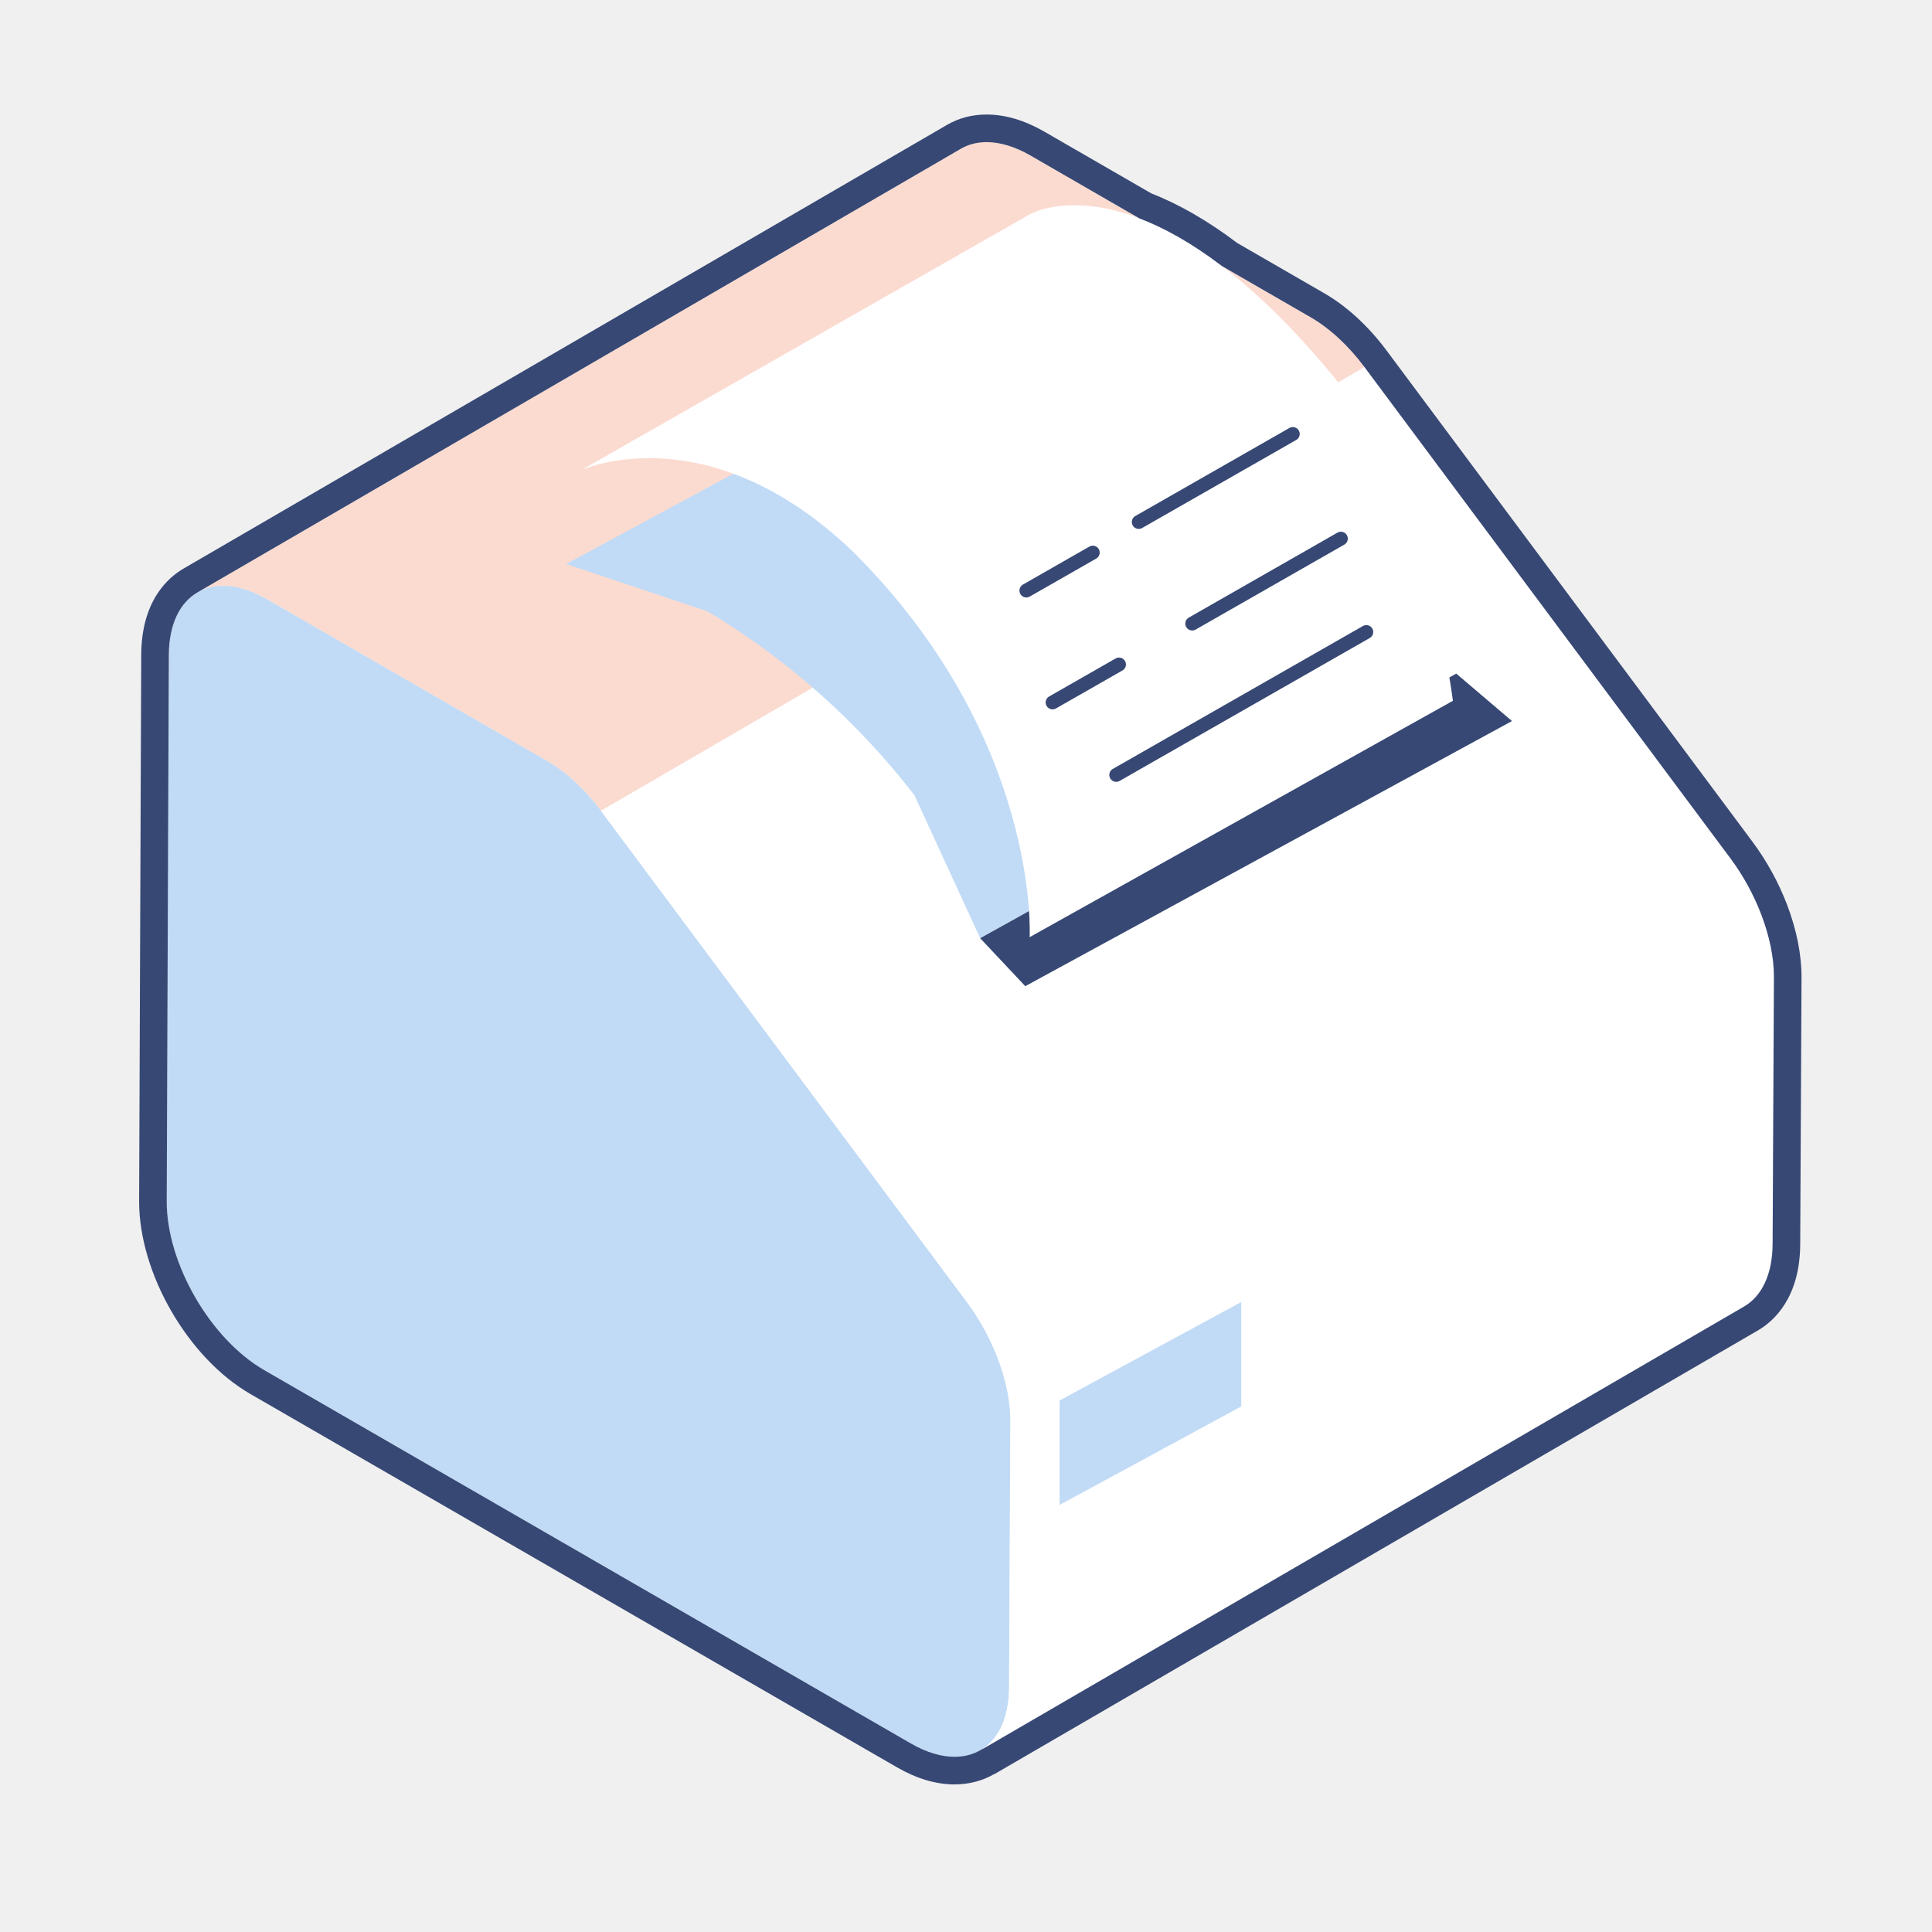
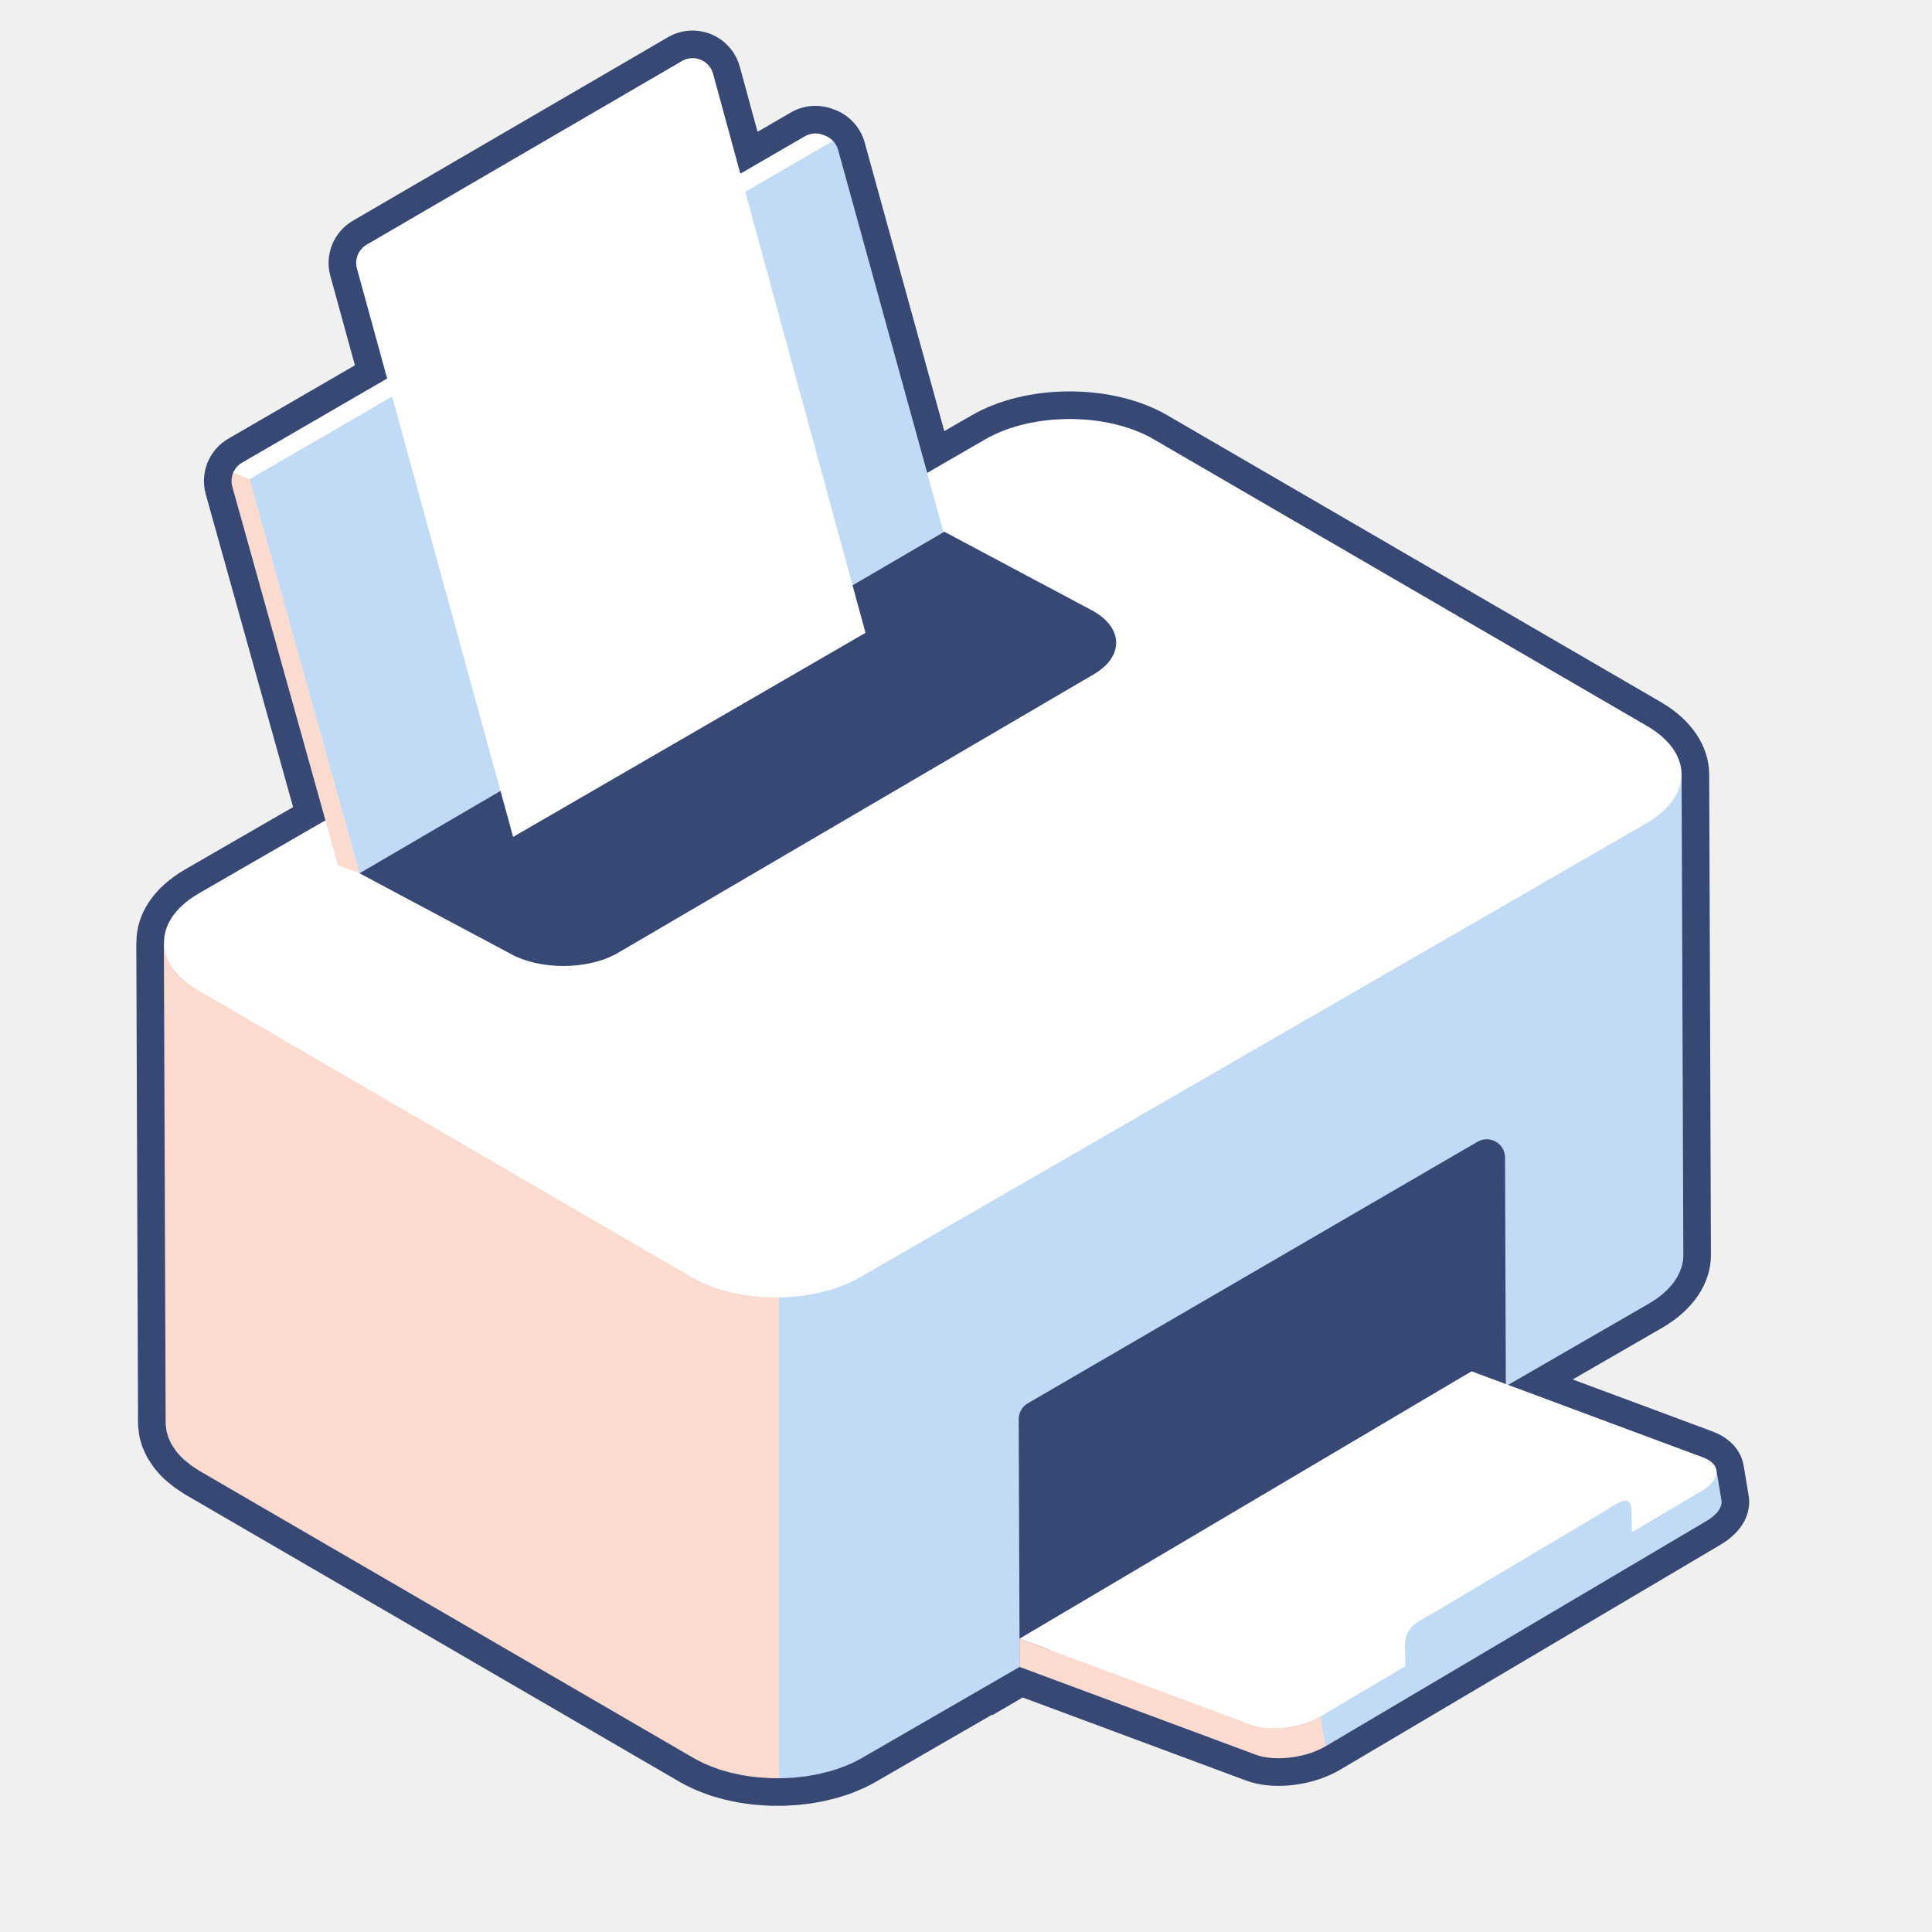
- <svg xmlns="http://www.w3.org/2000/svg" id="b" viewBox="0 0 280 280">
-   <g id="bm">
-     <g style="isolation:isolate;">
-       <path d="m28.601,85.864L139.26,21.556c2.58-1.5,6.155-1.286,10.101.992L38.703,86.856c-3.946-2.278-7.521-2.491-10.101-.992Z" style="fill:#fbdbd0;" />
-       <polygon points="38.703 86.856 149.361 22.548 189.923 45.967 79.265 110.274 38.703 86.856" style="fill:#fbdbd0;" />
-       <path d="m79.265,110.274l110.658-64.308c2.789,1.61,5.511,4.125,7.83,7.237l-110.658,64.308c-2.319-3.111-5.041-5.627-7.83-7.237Z" style="fill:#fbdbd0;" />
-       <path d="m79.265,110.274c2.789,1.61,5.511,4.125,7.83,7.237l53.024,71.184c3.956,5.305,6.329,11.783,6.313,17.249l-.19,38.618c-.025,9.005-6.398,12.637-14.235,8.112l-93.701-54.098c-7.837-4.525-14.168-15.491-14.143-24.496l.305-79.123c.025-9.006,6.398-12.627,14.235-8.102l40.562,23.419Z" style="fill:#c1dbf6;" />
-       <path d="m255.263,132.562l-110.683,64.247c1.193,3.113,1.859,6.263,1.851,9.135l-.19,38.618c-.013,4.474-1.592,7.621-4.139,9.101l110.658-64.307c2.547-1.48,4.126-4.628,4.139-9.101l.19-38.618c.008-2.853-.648-5.981-1.826-9.074Z" style="fill:#fff;" />
-       <polygon points="87.094 117.511 140.118 188.695 250.776 124.387 197.753 53.203 87.094 117.511" style="fill:#fff;" />
-       <path d="m250.776,124.387l-110.658,64.308c1.878,2.518,3.384,5.302,4.462,8.114l110.683-64.247c-1.08-2.834-2.596-5.639-4.487-8.175Z" style="fill:#fff;" />
-     </g>
-     <path d="m142.053,135.971l-9.536-20.735c-8.242-10.664-18.404-19.694-29.964-26.623l-20.51-6.873,56.467-30.485,37.69,18.02,27.332,32.53-61.478,34.167Z" style="fill:#c1dbf6;" />
-     <polygon points="219.129 104.5 148.592 142.924 142.053 135.971 211.052 97.624 219.129 104.5" style="fill:#374874;" />
-     <path d="m149.223,135.821s1.593-28.68-25.493-55.766c-21.111-20.315-39.434-11.95-39.434-11.95l64.945-37.044s16.991-9.923,44.993,24.696c13.225,19.496,16.331,45.808,16.331,45.808l-61.342,34.256Z" style="fill:#fff;" />
-     <path d="m198.018,91.596l-36.248,20.713" style="fill:none; stroke:#374874; stroke-linecap:round; stroke-linejoin:round; stroke-width:2px;" />
-     <path d="m194.332,78.061l-21.549,12.314" style="fill:none; stroke:#374874; stroke-linecap:round; stroke-linejoin:round; stroke-width:2px;" />
-     <path d="m187.364,62.894l-22.331,12.76" style="fill:none; stroke:#374874; stroke-linecap:round; stroke-linejoin:round; stroke-width:2px;" />
-     <path d="m158.378,80.083l-9.633,5.505" style="fill:none; stroke:#374874; stroke-linecap:round; stroke-linejoin:round; stroke-width:2px;" />
-     <path d="m162.179,96.299l-9.633,5.505" style="fill:none; stroke:#374874; stroke-linecap:round; stroke-linejoin:round; stroke-width:2px;" />
-     <path d="m142.988,20.599c1.918,0,4.083.626,6.373,1.949l15.761,9.099c3.48,1.326,7.482,3.49,11.97,6.911l12.832,7.408c2.789,1.61,5.511,4.125,7.83,7.236h0l53.024,71.184c1.891,2.536,3.407,5.341,4.487,8.175,1.179,3.094,1.835,6.221,1.826,9.074l-.19,38.618c-.013,4.474-1.592,7.621-4.139,9.102l-110.658,64.307c.156-.091.297-.207.446-.31-1.187.824-2.611,1.257-4.206,1.257-1.907,0-4.059-.62-6.337-1.935l-93.701-54.098c-7.837-4.524-14.168-15.491-14.143-24.496l.305-79.123c.013-4.487,1.602-7.635,4.162-9.107-.009.005-.019.009-.028.014L139.26,21.556c1.083-.629,2.341-.957,3.728-.957m0-4c-2.096,0-4.027.504-5.738,1.499L26.592,82.405l.001.002c-2.299,1.337-6.103,4.73-6.125,12.539l-.305,79.118c-.03,10.446,7.061,22.733,16.143,27.976l93.701,54.098c2.84,1.64,5.645,2.472,8.337,2.472,2.082,0,4.055-.519,5.758-1.508l.012.02,110.658-64.307c2.28-1.325,6.107-4.717,6.129-12.549l.19-38.61c.009-3.273-.713-6.907-2.088-10.518-1.229-3.227-2.965-6.389-5.018-9.143l-53.022-71.183c-2.647-3.552-5.772-6.425-9.037-8.31l-12.614-7.282c-4.217-3.191-8.405-5.609-12.457-7.193l-15.492-8.943c-2.856-1.649-5.673-2.485-8.373-2.485h0Z" style="fill:#374874;" />
-     <polygon points="179.894 203.831 153.562 218.105 153.562 202.968 179.894 188.695 179.894 203.831" style="fill:#c1dbf6;" />
-   </g>
+ <svg xmlns="http://www.w3.org/2000/svg" width="64" height="64" viewBox="0 0 64 64" fill="none">
+   <path d="M6.59 29.592C5.049 30.482 5.041 31.924 6.572 32.814L22.922 42.316C24.453 43.206 26.944 43.206 28.485 42.316L54.543 27.271C56.084 26.381 56.092 24.939 54.561 24.049L38.211 14.547C36.68 13.658 34.19 13.658 32.649 14.547L6.59 29.592Z" fill="white" />
+   <path d="M25.79 42.981C25.718 42.982 25.646 42.981 25.574 42.98C25.517 42.979 25.46 42.977 25.403 42.975C25.315 42.971 25.226 42.965 25.138 42.957C25.091 42.953 25.044 42.95 24.998 42.946C24.847 42.93 24.698 42.909 24.551 42.883C24.501 42.874 24.452 42.863 24.403 42.853C24.33 42.838 24.257 42.824 24.185 42.807C24.133 42.794 24.082 42.779 24.03 42.765C23.962 42.746 23.894 42.728 23.828 42.707C23.79 42.695 23.753 42.681 23.715 42.668C23.609 42.632 23.506 42.593 23.406 42.551C23.368 42.536 23.33 42.52 23.293 42.503C23.165 42.446 23.04 42.384 22.922 42.316L6.572 32.814C6.519 32.783 6.472 32.75 6.423 32.718C6.375 32.687 6.326 32.656 6.281 32.624C6.242 32.595 6.208 32.566 6.172 32.537C6.13 32.504 6.088 32.471 6.051 32.437C5.991 32.384 5.936 32.33 5.885 32.274C5.876 32.264 5.868 32.254 5.859 32.244C5.821 32.202 5.788 32.158 5.755 32.114C5.721 32.069 5.691 32.023 5.663 31.977C5.645 31.948 5.626 31.919 5.61 31.89C5.588 31.849 5.57 31.808 5.553 31.767C5.539 31.736 5.524 31.704 5.512 31.672C5.498 31.633 5.489 31.593 5.478 31.554C5.47 31.52 5.459 31.487 5.453 31.453C5.446 31.412 5.443 31.371 5.439 31.33C5.436 31.291 5.429 31.253 5.429 31.214L5.487 47.139C5.487 47.15 5.488 47.161 5.488 47.173C5.489 47.2 5.495 47.227 5.497 47.254C5.501 47.295 5.504 47.336 5.511 47.377C5.513 47.385 5.512 47.392 5.514 47.399C5.519 47.425 5.53 47.452 5.537 47.478C5.547 47.517 5.556 47.557 5.57 47.596C5.573 47.604 5.574 47.612 5.577 47.62C5.586 47.644 5.6 47.668 5.611 47.692C5.629 47.733 5.646 47.773 5.668 47.814C5.673 47.824 5.677 47.834 5.682 47.844C5.693 47.863 5.709 47.882 5.721 47.901C5.749 47.947 5.78 47.993 5.813 48.039C5.823 48.052 5.83 48.066 5.84 48.079C5.864 48.109 5.891 48.139 5.917 48.168C5.926 48.178 5.934 48.188 5.943 48.199C5.987 48.247 6.034 48.294 6.084 48.341C6.092 48.348 6.101 48.354 6.109 48.361C6.146 48.395 6.188 48.428 6.23 48.461C6.266 48.49 6.301 48.52 6.339 48.548C6.384 48.58 6.433 48.611 6.481 48.642C6.515 48.665 6.546 48.688 6.582 48.71C6.598 48.719 6.614 48.729 6.63 48.738L22.981 58.24C23.098 58.308 23.223 58.37 23.352 58.428C23.389 58.444 23.426 58.46 23.464 58.475C23.564 58.518 23.667 58.557 23.773 58.593C23.797 58.601 23.819 58.611 23.843 58.619C23.857 58.623 23.872 58.627 23.886 58.631C23.953 58.652 24.02 58.671 24.089 58.689C24.14 58.703 24.191 58.718 24.243 58.731C24.315 58.748 24.388 58.763 24.46 58.777C24.503 58.786 24.544 58.797 24.587 58.804C24.594 58.806 24.602 58.806 24.609 58.807C24.756 58.833 24.905 58.854 25.056 58.87C25.067 58.871 25.078 58.873 25.089 58.874C25.124 58.878 25.16 58.878 25.196 58.881C25.285 58.889 25.373 58.895 25.462 58.899C25.483 58.9 25.504 58.903 25.525 58.903C25.561 58.904 25.596 58.903 25.632 58.904C25.689 58.905 25.747 58.905 25.804 58.904V42.98C25.799 42.98 25.794 42.98 25.79 42.981Z" fill="#FBDBD0" />
+   <path d="M55.704 25.649C55.706 26.236 55.319 26.823 54.543 27.271L28.485 42.316C28.392 42.369 28.296 42.419 28.196 42.467C28.163 42.482 28.128 42.496 28.094 42.511C28.029 42.54 27.963 42.569 27.896 42.595C27.759 42.648 27.618 42.696 27.474 42.738C27.429 42.751 27.384 42.762 27.339 42.774C27.258 42.795 27.177 42.816 27.095 42.834C27.041 42.846 26.986 42.856 26.932 42.867C26.863 42.88 26.793 42.892 26.723 42.903C26.665 42.912 26.606 42.92 26.548 42.928C26.482 42.936 26.417 42.944 26.351 42.95C26.29 42.956 26.23 42.961 26.169 42.965C26.103 42.97 26.036 42.973 25.969 42.976C25.914 42.978 25.859 42.979 25.804 42.98V58.904C25.818 58.904 25.833 58.905 25.848 58.905C25.875 58.904 25.901 58.906 25.928 58.905C25.961 58.904 25.994 58.901 26.027 58.9C26.094 58.897 26.161 58.894 26.227 58.889C26.257 58.887 26.286 58.887 26.315 58.884C26.347 58.882 26.378 58.877 26.409 58.874C26.475 58.868 26.54 58.86 26.605 58.852C26.636 58.848 26.667 58.846 26.698 58.842C26.726 58.838 26.753 58.831 26.781 58.827C26.851 58.816 26.921 58.804 26.99 58.791C27.022 58.785 27.055 58.781 27.088 58.774C27.11 58.769 27.131 58.763 27.153 58.758C27.235 58.74 27.316 58.719 27.397 58.698C27.43 58.689 27.465 58.683 27.498 58.673C27.51 58.67 27.52 58.665 27.532 58.662C27.676 58.62 27.817 58.572 27.954 58.519C27.961 58.517 27.969 58.515 27.976 58.512C28.036 58.488 28.095 58.461 28.153 58.435C28.187 58.42 28.222 58.406 28.254 58.391C28.354 58.343 28.45 58.294 28.543 58.24L54.601 43.195C55.377 42.748 55.764 42.16 55.762 41.573L55.704 25.649Z" fill="#C1DBF6" />
+   <path d="M31.283 17.729L27.668 4.622L8.266 15.873L11.909 28.928L31.283 17.729Z" fill="#C1DBF6" />
+   <path d="M27.669 4.622L26.952 4.346L7.549 15.598L8.266 15.873L27.669 4.622Z" fill="white" />
+   <path d="M11.193 28.653L11.909 28.928L8.266 15.873L7.549 15.598L11.193 28.653Z" fill="#FBDBD0" />
+   <path d="M11.909 28.928L16.859 31.567C17.852 32.144 19.468 32.144 20.468 31.567L36.221 22.343C37.221 21.766 37.226 20.83 36.233 20.252L31.283 17.614" fill="#374874" />
+   <path d="M33.746 47.012L33.776 55.232L49.883 45.865L49.856 38.343C49.854 37.877 49.348 37.587 48.945 37.822L34.048 46.486C33.86 46.595 33.746 46.795 33.746 47.012Z" fill="#374874" />
+   <path d="M28.671 20.963L23.382 1.561L11.681 8.375L16.998 27.724L28.671 20.963Z" fill="white" />
+   <path d="M57.025 49.697C57.025 49.696 57.024 49.694 57.024 49.692L56.858 48.698C56.862 48.723 56.863 48.749 56.861 48.774C56.861 48.78 56.861 48.786 56.86 48.791C56.858 48.817 56.855 48.842 56.847 48.868C56.847 48.87 56.846 48.872 56.846 48.874C56.839 48.898 56.829 48.922 56.817 48.947C56.815 48.953 56.812 48.959 56.809 48.964C56.796 48.99 56.781 49.016 56.763 49.042C56.759 49.048 56.755 49.053 56.751 49.057C56.736 49.079 56.719 49.1 56.7 49.121C56.691 49.131 56.682 49.141 56.672 49.151C56.657 49.167 56.64 49.182 56.623 49.198C56.606 49.213 56.589 49.229 56.57 49.244C56.556 49.256 56.541 49.268 56.525 49.279C56.475 49.317 56.422 49.355 56.36 49.391L43.739 56.857L43.905 57.851L56.527 50.385C56.588 50.349 56.641 50.312 56.691 50.274C56.698 50.269 56.706 50.265 56.712 50.26C56.721 50.253 56.728 50.246 56.736 50.239C56.755 50.223 56.773 50.208 56.79 50.192C56.798 50.185 56.807 50.177 56.815 50.17C56.824 50.162 56.83 50.154 56.838 50.145C56.848 50.135 56.858 50.125 56.867 50.115C56.872 50.109 56.878 50.103 56.883 50.097C56.896 50.082 56.907 50.067 56.918 50.052C56.921 50.047 56.926 50.042 56.929 50.037C56.93 50.035 56.932 50.034 56.933 50.032C56.946 50.012 56.958 49.992 56.969 49.972C56.972 49.968 56.973 49.963 56.975 49.959C56.978 49.953 56.981 49.947 56.984 49.941C56.988 49.933 56.992 49.924 56.996 49.915C57.002 49.899 57.007 49.884 57.012 49.868C57.012 49.866 57.013 49.864 57.014 49.862C57.014 49.861 57.014 49.861 57.014 49.86C57.019 49.842 57.023 49.824 57.025 49.806C57.026 49.799 57.026 49.792 57.027 49.786C57.027 49.78 57.028 49.774 57.028 49.769C57.028 49.763 57.029 49.757 57.029 49.752C57.029 49.733 57.028 49.715 57.025 49.697Z" fill="#C1DBF6" />
+   <path d="M56.408 48.275C57.033 48.507 57.011 49.006 56.361 49.391L43.739 56.857C43.09 57.241 42.058 57.365 41.434 57.133L33.772 54.284L48.747 45.426L56.408 48.275Z" fill="white" />
+   <path d="M42.273 57.248C42.268 57.248 42.263 57.248 42.258 57.248C42.161 57.251 42.066 57.249 41.974 57.242C41.97 57.242 41.966 57.241 41.962 57.241C41.873 57.234 41.788 57.222 41.705 57.206C41.696 57.204 41.687 57.203 41.678 57.201C41.592 57.184 41.509 57.161 41.434 57.133L33.772 54.284L33.775 55.218L41.6 58.127C41.671 58.154 41.748 58.176 41.828 58.193C41.834 58.194 41.839 58.195 41.844 58.196C41.853 58.197 41.862 58.199 41.871 58.2C41.909 58.208 41.946 58.215 41.984 58.22C42.027 58.226 42.071 58.231 42.116 58.235C42.12 58.235 42.124 58.235 42.128 58.236C42.132 58.236 42.136 58.236 42.141 58.236C42.172 58.239 42.204 58.241 42.236 58.242C42.274 58.243 42.312 58.244 42.35 58.244C42.374 58.244 42.399 58.243 42.423 58.243C42.429 58.243 42.434 58.243 42.439 58.243C42.446 58.242 42.453 58.242 42.461 58.242C42.474 58.242 42.487 58.241 42.5 58.24L42.4 57.239C42.357 57.242 42.315 57.247 42.273 57.248Z" fill="#FBDBD0" />
+   <path d="M43.739 56.857C43.663 56.901 43.582 56.941 43.498 56.979C43.471 56.991 43.443 57.001 43.415 57.012C43.351 57.038 43.285 57.063 43.218 57.085C43.202 57.09 43.186 57.096 43.17 57.1C43.082 57.127 42.992 57.151 42.901 57.171C42.894 57.172 42.887 57.174 42.881 57.175C42.783 57.196 42.685 57.212 42.586 57.224C42.58 57.225 42.573 57.226 42.567 57.227C42.511 57.233 42.456 57.235 42.4 57.239L42.5 58.24C42.523 58.239 42.547 58.238 42.57 58.237C42.607 58.234 42.643 58.231 42.68 58.227C42.698 58.225 42.715 58.223 42.733 58.221C42.74 58.22 42.746 58.219 42.752 58.219C42.765 58.217 42.778 58.216 42.791 58.214C42.829 58.209 42.867 58.203 42.904 58.197C42.944 58.191 42.983 58.183 43.023 58.175C43.031 58.173 43.039 58.172 43.047 58.17C43.054 58.168 43.06 58.167 43.067 58.165C43.094 58.16 43.122 58.154 43.149 58.147C43.196 58.136 43.243 58.123 43.289 58.11C43.305 58.105 43.321 58.1 43.337 58.095C43.353 58.09 43.368 58.085 43.384 58.08C43.409 58.072 43.435 58.064 43.46 58.056C43.502 58.041 43.541 58.023 43.581 58.007C43.609 57.995 43.637 57.985 43.664 57.973C43.749 57.936 43.83 57.896 43.905 57.851L43.739 56.857Z" fill="#FBDBD0" />
+   <path d="M46.541 54.529C46.531 53.859 46.982 53.727 47.547 53.391L53.004 50.149C53.569 49.813 54.037 49.399 54.047 50.069L54.059 50.836L46.553 55.296L46.541 54.529Z" fill="#C1DBF6" />
+   <path d="M22.942 1.926C23.247 1.926 23.536 2.125 23.623 2.446L24.525 5.753L26.66 4.515C26.769 4.452 26.891 4.42 27.014 4.42C27.099 4.42 27.185 4.436 27.266 4.467L27.337 4.494C27.545 4.574 27.703 4.749 27.763 4.964L30.714 15.665L32.649 14.547C33.419 14.103 34.427 13.88 35.434 13.88C36.44 13.88 37.446 14.103 38.211 14.547L54.561 24.049C55.324 24.493 55.705 25.073 55.704 25.654C55.704 25.653 55.704 25.651 55.704 25.649L55.762 41.573C55.764 42.16 55.377 42.748 54.601 43.195L49.958 45.876L56.408 48.275C56.681 48.376 56.83 48.528 56.858 48.699C56.858 48.699 56.858 48.698 56.858 48.698L57.024 49.692C57.024 49.694 57.025 49.696 57.025 49.697C57.028 49.715 57.029 49.733 57.029 49.752C57.029 49.757 57.028 49.763 57.028 49.769C57.028 49.774 57.027 49.78 57.027 49.786C57.026 49.792 57.026 49.799 57.026 49.806C57.023 49.824 57.02 49.842 57.015 49.86C57.014 49.861 57.014 49.861 57.014 49.862C57.013 49.864 57.013 49.866 57.012 49.868C57.007 49.884 57.002 49.899 56.996 49.915C56.993 49.924 56.988 49.933 56.984 49.941C56.981 49.947 56.979 49.953 56.976 49.959C56.973 49.963 56.972 49.968 56.969 49.972C56.959 49.992 56.947 50.012 56.933 50.032C56.932 50.034 56.93 50.035 56.929 50.037C56.926 50.042 56.921 50.047 56.918 50.052C56.907 50.067 56.896 50.082 56.884 50.097C56.879 50.103 56.872 50.109 56.867 50.115C56.858 50.125 56.848 50.135 56.838 50.145C56.83 50.154 56.824 50.162 56.815 50.17C56.808 50.177 56.798 50.185 56.79 50.192C56.773 50.208 56.755 50.223 56.736 50.239C56.728 50.246 56.721 50.253 56.712 50.26C56.706 50.265 56.698 50.269 56.692 50.274C56.642 50.312 56.588 50.349 56.527 50.385L43.905 57.851C43.83 57.896 43.749 57.936 43.665 57.973C43.638 57.985 43.609 57.995 43.581 58.007C43.541 58.023 43.502 58.041 43.46 58.056C43.435 58.064 43.41 58.072 43.384 58.08C43.368 58.085 43.353 58.09 43.337 58.095C43.321 58.1 43.305 58.105 43.289 58.11C43.243 58.123 43.196 58.136 43.149 58.147C43.122 58.154 43.094 58.16 43.067 58.165C43.06 58.167 43.054 58.168 43.047 58.17C43.039 58.172 43.031 58.174 43.023 58.175C42.984 58.183 42.944 58.191 42.905 58.197C42.867 58.203 42.829 58.209 42.791 58.214C42.778 58.216 42.765 58.217 42.753 58.219C42.746 58.219 42.74 58.22 42.733 58.221C42.716 58.223 42.698 58.225 42.68 58.227C42.643 58.231 42.607 58.234 42.57 58.237C42.547 58.238 42.523 58.239 42.5 58.24C42.487 58.241 42.474 58.242 42.461 58.242C42.454 58.242 42.447 58.242 42.44 58.243C42.434 58.243 42.429 58.243 42.424 58.243C42.399 58.243 42.374 58.244 42.35 58.244C42.312 58.244 42.274 58.243 42.236 58.242C42.204 58.241 42.172 58.239 42.141 58.236C42.137 58.236 42.133 58.236 42.128 58.236C42.124 58.235 42.12 58.235 42.116 58.235C42.072 58.231 42.028 58.226 41.984 58.22C41.946 58.215 41.909 58.208 41.872 58.2C41.863 58.199 41.853 58.198 41.844 58.196C41.839 58.195 41.834 58.194 41.829 58.193C41.748 58.176 41.671 58.154 41.6 58.127L33.791 55.224L33.776 55.232L33.776 55.218L28.543 58.24C28.45 58.294 28.354 58.344 28.255 58.391C28.222 58.406 28.187 58.42 28.154 58.435C28.095 58.461 28.037 58.488 27.976 58.512C27.969 58.515 27.961 58.517 27.954 58.519C27.818 58.572 27.677 58.62 27.532 58.662C27.52 58.665 27.51 58.67 27.498 58.673C27.465 58.683 27.43 58.689 27.397 58.698C27.316 58.719 27.235 58.74 27.153 58.758C27.131 58.763 27.11 58.769 27.088 58.774C27.055 58.781 27.022 58.785 26.99 58.791C26.921 58.804 26.852 58.816 26.782 58.827C26.753 58.831 26.726 58.838 26.698 58.842C26.667 58.846 26.636 58.848 26.605 58.852C26.54 58.86 26.475 58.868 26.409 58.874C26.378 58.877 26.347 58.882 26.315 58.884C26.286 58.887 26.257 58.887 26.228 58.889C26.161 58.894 26.095 58.897 26.028 58.9C25.994 58.901 25.961 58.904 25.928 58.905C25.922 58.905 25.917 58.905 25.912 58.905C25.893 58.905 25.875 58.905 25.857 58.905C25.854 58.905 25.851 58.905 25.848 58.905C25.846 58.905 25.843 58.905 25.841 58.905C25.83 58.905 25.819 58.905 25.808 58.905C25.806 58.905 25.805 58.905 25.804 58.905C25.783 58.905 25.762 58.905 25.742 58.905C25.705 58.905 25.669 58.904 25.632 58.904C25.624 58.904 25.616 58.904 25.608 58.904C25.593 58.904 25.578 58.904 25.562 58.904C25.55 58.904 25.538 58.904 25.525 58.903C25.504 58.903 25.483 58.9 25.462 58.899C25.373 58.895 25.285 58.889 25.196 58.881C25.161 58.878 25.125 58.878 25.089 58.874C25.078 58.873 25.067 58.871 25.056 58.87C24.906 58.854 24.756 58.833 24.609 58.807C24.602 58.806 24.595 58.806 24.587 58.804C24.544 58.797 24.503 58.786 24.461 58.777C24.388 58.763 24.315 58.748 24.243 58.731C24.191 58.718 24.14 58.703 24.089 58.689C24.021 58.671 23.953 58.652 23.886 58.631C23.872 58.627 23.857 58.624 23.843 58.619C23.819 58.611 23.797 58.601 23.773 58.593C23.668 58.557 23.565 58.518 23.464 58.475C23.426 58.46 23.389 58.444 23.352 58.428C23.224 58.37 23.098 58.308 22.981 58.24L6.631 48.738C6.614 48.729 6.598 48.719 6.583 48.71C6.546 48.688 6.516 48.665 6.481 48.642C6.433 48.611 6.384 48.58 6.34 48.548C6.301 48.52 6.266 48.49 6.23 48.461C6.189 48.428 6.147 48.395 6.109 48.361C6.101 48.354 6.092 48.348 6.084 48.341C6.034 48.294 5.987 48.247 5.943 48.199C5.934 48.188 5.926 48.178 5.917 48.168C5.891 48.139 5.864 48.109 5.84 48.079C5.83 48.066 5.823 48.052 5.813 48.039C5.78 47.993 5.75 47.948 5.721 47.901C5.709 47.882 5.693 47.863 5.682 47.844C5.677 47.834 5.674 47.824 5.668 47.814C5.646 47.773 5.629 47.733 5.611 47.692C5.601 47.668 5.586 47.644 5.577 47.62C5.574 47.612 5.573 47.604 5.57 47.596C5.557 47.557 5.547 47.517 5.537 47.478C5.53 47.452 5.519 47.425 5.514 47.399C5.512 47.392 5.513 47.385 5.511 47.377C5.504 47.336 5.501 47.295 5.497 47.254C5.495 47.227 5.489 47.2 5.488 47.173C5.488 47.161 5.488 47.15 5.488 47.139L5.429 31.214C5.43 31.251 5.435 31.288 5.439 31.325C5.385 30.702 5.766 30.068 6.591 29.592L10.78 27.174L7.696 16.123C7.61 15.814 7.743 15.485 8.021 15.324L12.825 12.538L11.824 8.898C11.74 8.59 11.873 8.263 12.149 8.102L22.589 2.022C22.702 1.957 22.823 1.926 22.942 1.926ZM22.943 1.012C22.658 1.012 22.377 1.088 22.129 1.232L11.689 7.312C11.055 7.681 10.748 8.433 10.943 9.14L11.757 12.101L7.562 14.533C6.924 14.903 6.617 15.658 6.815 16.369L9.709 26.736L6.133 28.8C5.093 29.401 4.514 30.274 4.519 31.218H4.515L4.573 47.142C4.573 47.161 4.574 47.18 4.574 47.2C4.576 47.266 4.583 47.319 4.588 47.349L4.588 47.352C4.591 47.391 4.596 47.442 4.605 47.502C4.608 47.528 4.612 47.553 4.617 47.578C4.63 47.642 4.646 47.693 4.655 47.722L4.656 47.724C4.665 47.761 4.678 47.809 4.696 47.865C4.704 47.892 4.712 47.918 4.722 47.944C4.743 47.998 4.765 48.044 4.778 48.069C4.796 48.11 4.818 48.161 4.847 48.216C4.859 48.242 4.871 48.267 4.885 48.292C4.906 48.329 4.93 48.365 4.955 48.401C4.992 48.459 5.027 48.512 5.063 48.562C5.082 48.59 5.1 48.617 5.122 48.644C5.154 48.684 5.188 48.724 5.223 48.763L5.227 48.767C5.241 48.785 5.254 48.8 5.268 48.815C5.334 48.888 5.398 48.952 5.464 49.013C5.48 49.027 5.498 49.043 5.517 49.059C5.557 49.093 5.596 49.125 5.636 49.157L5.657 49.174L5.681 49.193C5.72 49.225 5.759 49.256 5.802 49.287C5.85 49.322 5.901 49.356 5.953 49.389L5.981 49.408L6.001 49.421C6.037 49.446 6.073 49.471 6.113 49.494L6.166 49.526L22.521 59.03C22.654 59.108 22.799 59.181 22.975 59.261C23.016 59.279 23.056 59.296 23.097 59.313L23.112 59.319C23.225 59.367 23.344 59.412 23.465 59.453C23.499 59.467 23.529 59.478 23.56 59.488C23.582 59.495 23.603 59.502 23.624 59.507C23.695 59.529 23.768 59.55 23.841 59.569L23.891 59.583C23.936 59.596 23.981 59.608 24.027 59.619C24.104 59.638 24.181 59.654 24.258 59.669L24.279 59.673L24.311 59.68C24.349 59.689 24.387 59.697 24.425 59.704L24.451 59.709L24.47 59.711C24.62 59.737 24.78 59.76 24.944 59.777C24.962 59.78 24.979 59.782 24.997 59.784C25.031 59.787 25.065 59.789 25.099 59.791L25.12 59.792C25.221 59.801 25.321 59.808 25.422 59.812C25.445 59.815 25.47 59.816 25.496 59.817C25.517 59.818 25.539 59.818 25.562 59.818L25.591 59.818L25.608 59.818C25.657 59.819 25.699 59.819 25.742 59.819L25.808 59.819L25.841 59.819H25.848L25.862 59.819L25.87 59.819L25.912 59.819L25.95 59.819C25.981 59.818 26.012 59.817 26.044 59.815L26.064 59.813C26.139 59.81 26.216 59.806 26.292 59.801L26.305 59.8C26.334 59.799 26.363 59.798 26.392 59.795C26.419 59.793 26.449 59.79 26.479 59.786L26.497 59.784C26.572 59.777 26.646 59.768 26.72 59.759L26.739 59.757C26.767 59.754 26.796 59.751 26.823 59.747C26.855 59.743 26.884 59.738 26.912 59.732L26.925 59.73C27.002 59.718 27.081 59.704 27.161 59.689L27.177 59.686C27.21 59.681 27.242 59.675 27.274 59.669C27.301 59.663 27.328 59.657 27.356 59.649C27.443 59.63 27.537 59.607 27.631 59.582L27.647 59.578C27.681 59.57 27.715 59.562 27.748 59.553C27.769 59.547 27.79 59.54 27.81 59.533C27.969 59.486 28.121 59.435 28.263 59.38C28.277 59.375 28.291 59.37 28.304 59.365C28.371 59.339 28.427 59.314 28.483 59.289L28.524 59.27L28.55 59.259C28.583 59.245 28.616 59.231 28.648 59.216C28.772 59.157 28.891 59.095 29 59.032L32.869 56.798L32.869 56.82L33.878 56.231L41.282 58.984C41.393 59.025 41.512 59.06 41.636 59.087L41.664 59.093L41.687 59.096C41.694 59.097 41.701 59.099 41.708 59.1C41.761 59.11 41.809 59.119 41.859 59.126C41.919 59.134 41.98 59.141 42.041 59.146L42.054 59.147L42.061 59.147L42.069 59.148L42.085 59.149C42.124 59.151 42.162 59.154 42.201 59.156C42.25 59.157 42.3 59.158 42.35 59.158C42.378 59.158 42.406 59.158 42.434 59.157L42.443 59.157L42.448 59.157L42.452 59.157L42.456 59.157L42.49 59.156L42.535 59.154L42.555 59.153C42.58 59.152 42.605 59.151 42.631 59.149C42.68 59.145 42.726 59.141 42.772 59.137C42.791 59.135 42.81 59.133 42.83 59.13L42.842 59.129L42.863 59.126C42.885 59.124 42.901 59.122 42.918 59.12C42.959 59.114 43.008 59.107 43.056 59.099C43.105 59.09 43.154 59.081 43.204 59.071L43.24 59.063L43.246 59.062L43.256 59.06L43.276 59.056C43.306 59.049 43.336 59.042 43.365 59.035C43.423 59.022 43.482 59.006 43.541 58.989C43.565 58.982 43.584 58.976 43.603 58.969L43.653 58.953L43.665 58.95L43.68 58.945C43.708 58.936 43.736 58.927 43.764 58.917C43.809 58.902 43.854 58.884 43.898 58.865L43.925 58.854L43.94 58.848C43.972 58.835 44.005 58.822 44.037 58.808C44.16 58.753 44.27 58.697 44.371 58.638L56.992 51.172C57.068 51.127 57.144 51.077 57.221 51.02C57.238 51.008 57.255 50.996 57.269 50.985C57.294 50.965 57.313 50.949 57.331 50.933C57.352 50.916 57.374 50.897 57.396 50.877C57.417 50.859 57.436 50.842 57.453 50.825C57.471 50.808 57.488 50.79 57.504 50.772C57.516 50.759 57.528 50.747 57.539 50.734C57.554 50.719 57.568 50.703 57.581 50.688C57.608 50.656 57.63 50.628 57.65 50.599C57.651 50.598 57.652 50.597 57.652 50.597L57.662 50.584L57.682 50.557L57.685 50.552L57.689 50.547C57.72 50.5 57.749 50.453 57.775 50.405L57.791 50.375L57.803 50.348C57.806 50.342 57.809 50.337 57.811 50.331C57.823 50.306 57.834 50.282 57.844 50.259C57.858 50.223 57.869 50.191 57.879 50.159L57.885 50.143L57.897 50.099C57.913 50.041 57.924 49.984 57.932 49.927C57.936 49.9 57.938 49.873 57.94 49.844C57.94 49.839 57.94 49.833 57.941 49.828C57.943 49.801 57.944 49.774 57.944 49.747C57.943 49.685 57.938 49.621 57.929 49.559L57.928 49.553L57.926 49.541L57.76 48.547C57.675 48.041 57.299 47.63 56.727 47.418L52.098 45.696L55.058 43.987C56.09 43.392 56.679 42.511 56.677 41.57L56.619 25.646H56.618C56.615 24.717 56.033 23.847 55.021 23.259L38.67 13.757C37.793 13.247 36.643 12.966 35.434 12.966C34.225 12.966 33.074 13.246 32.192 13.756L31.281 14.281L28.644 4.721C28.508 4.228 28.142 3.824 27.665 3.64L27.595 3.614C27.409 3.542 27.213 3.506 27.014 3.506C26.729 3.506 26.448 3.581 26.202 3.724L25.095 4.366L24.506 2.205C24.314 1.503 23.671 1.012 22.943 1.012Z" fill="#374874" />
</svg>
